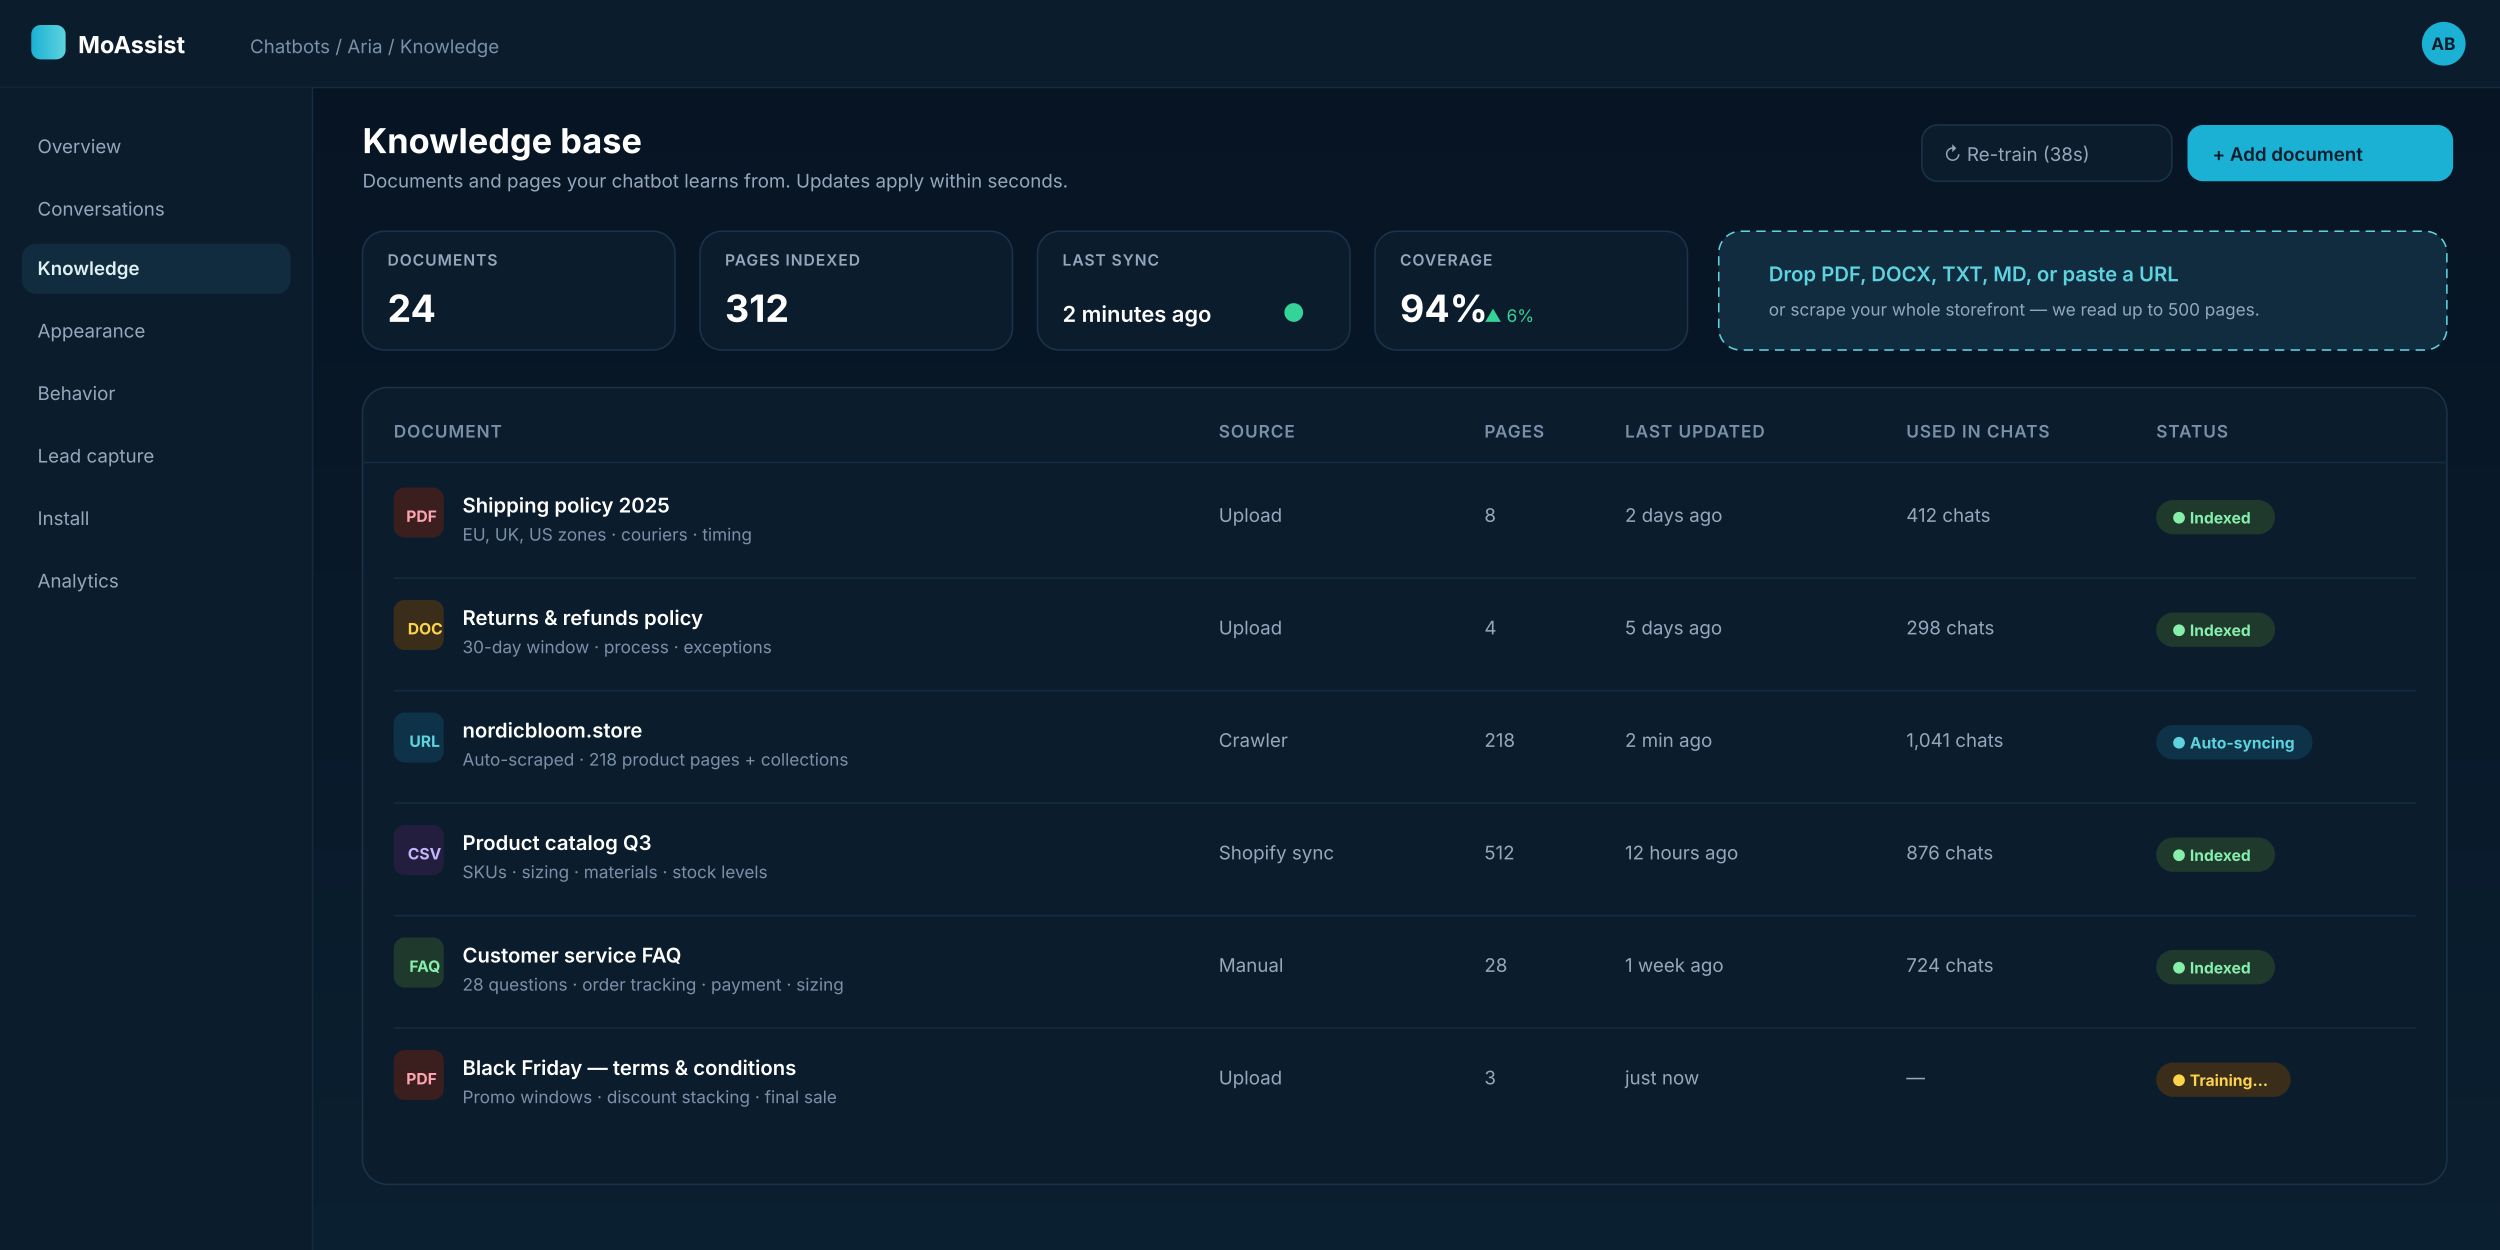
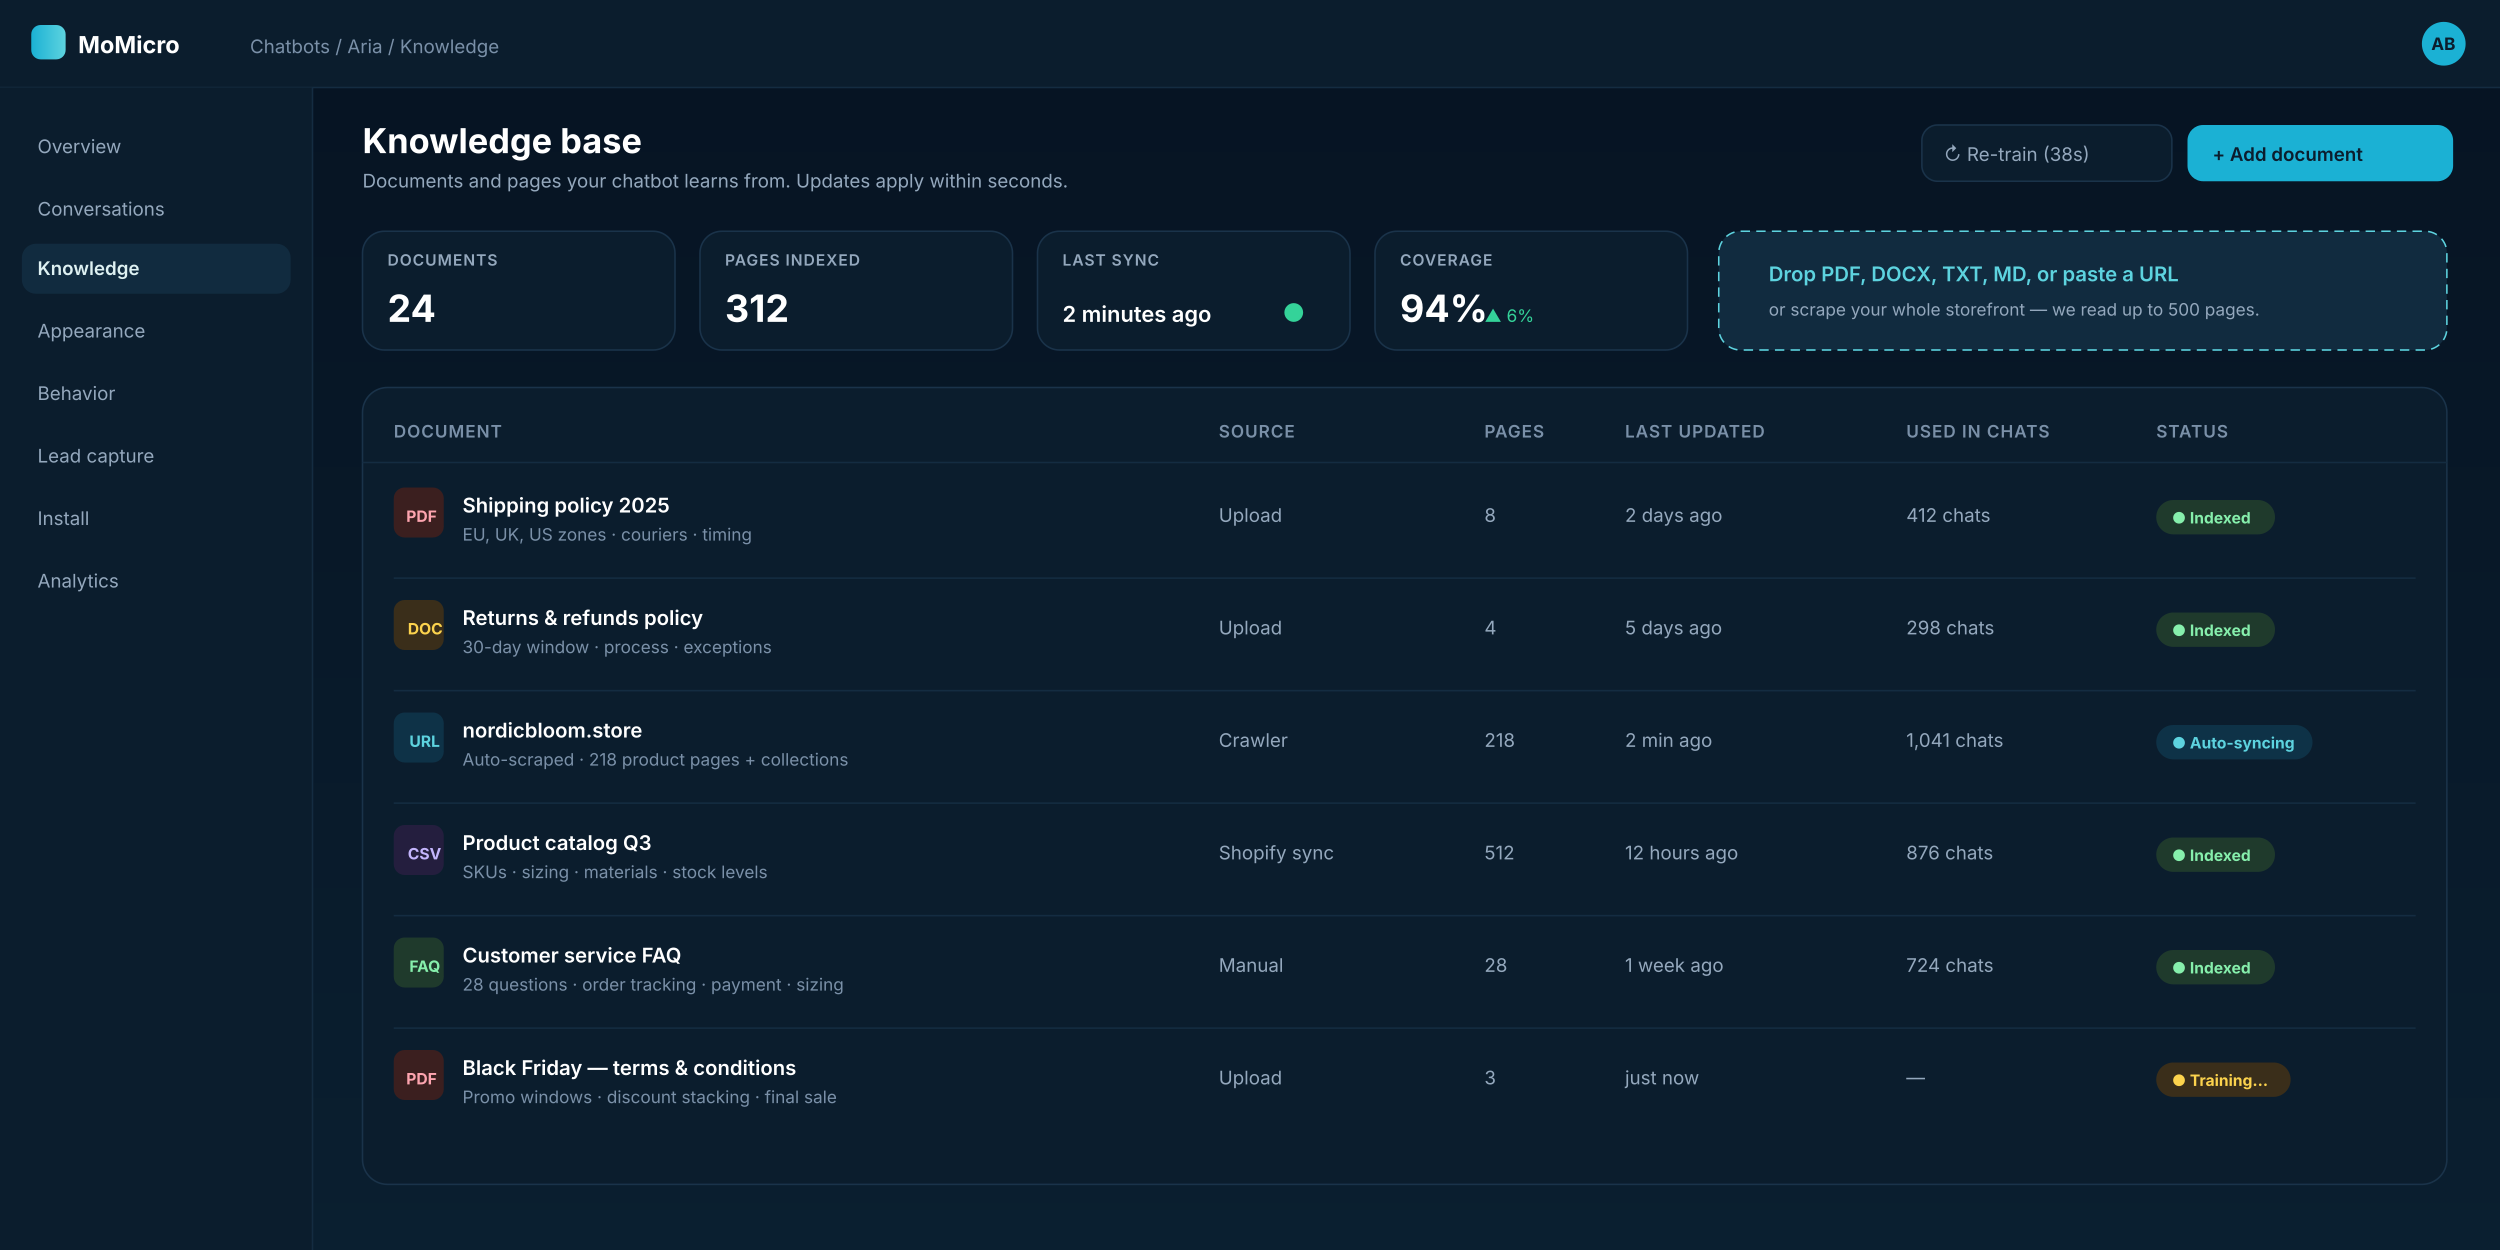
<svg xmlns="http://www.w3.org/2000/svg" viewBox="0 0 1600 800" font-family="Inter, system-ui, -apple-system, sans-serif">
  <defs>
    <linearGradient id="bg" x1="0" y1="0" x2="0" y2="1">
      <stop offset="0%" stop-color="#061322" />
      <stop offset="100%" stop-color="#0a1f30" />
    </linearGradient>
    <linearGradient id="up" x1="0" y1="0" x2="1" y2="0">
      <stop offset="0%" stop-color="#1bb1d4" />
      <stop offset="100%" stop-color="#5dd3df" />
    </linearGradient>
  </defs>
  <rect width="1600" height="800" fill="url(#bg)" />
  <rect x="0" y="0" width="1600" height="56" fill="#0b1d2d" />
  <line x1="0" y1="56" x2="1600" y2="56" stroke="#142c41" />
  <rect x="20" y="16" width="22" height="22" rx="6" fill="url(#up)" />
-   <text x="50" y="34" font-size="15" font-weight="700" fill="#ffffff">MoAssist</text>
+   <text x="50" y="34" font-size="15" font-weight="700" fill="#ffffff">MoMicro</text>
  <text x="160" y="34" font-size="12" fill="#7a90a8">Chatbots / Aria / Knowledge</text>
  <circle cx="1564" cy="28" r="14" fill="#1bb1d4" />
  <text x="1556" y="32" font-size="11" font-weight="700" fill="#0b1d2d">AB</text>
  <rect x="0" y="56" width="200" height="744" fill="#0b1d2d" />
  <line x1="200" y1="56" x2="200" y2="800" stroke="#142c41" />
  <g font-size="12" fill="#94a8bd">
    <text x="24" y="98">Overview</text>
    <text x="24" y="138">Conversations</text>
    <rect x="14" y="156" width="172" height="32" rx="9" fill="#112b3f" />
    <text x="24" y="176" font-weight="600" fill="#def1f2">Knowledge</text>
    <text x="24" y="216">Appearance</text>
    <text x="24" y="256">Behavior</text>
    <text x="24" y="296">Lead capture</text>
    <text x="24" y="336">Install</text>
    <text x="24" y="376">Analytics</text>
  </g>
  <text x="232" y="98" font-size="22" font-weight="700" fill="#ffffff">Knowledge base</text>
  <text x="232" y="120" font-size="12" fill="#94a8bd">Documents and pages your chatbot learns from. Updates apply within seconds.</text>
  <rect x="1230" y="80" width="160" height="36" rx="10" fill="#0b1d2d" stroke="#1a334a" />
  <text x="1244" y="103" font-size="12" fill="#94a8bd">↻ Re-train (38s)</text>
  <rect x="1400" y="80" width="170" height="36" rx="10" fill="#1bb1d4" />
  <text x="1416" y="103" font-size="12" font-weight="600" fill="#0b1d2d">+ Add document</text>
  <g>
    <rect x="232" y="148" width="200" height="76" rx="14" fill="#0b1d2d" stroke="#1a334a" />
    <text x="248" y="170" font-size="10" font-weight="600" fill="#94a8bd" letter-spacing="0.6">DOCUMENTS</text>
    <text x="248" y="206" font-size="24" font-weight="700" fill="#ffffff">24</text>
    <rect x="448" y="148" width="200" height="76" rx="14" fill="#0b1d2d" stroke="#1a334a" />
    <text x="464" y="170" font-size="10" font-weight="600" fill="#94a8bd" letter-spacing="0.6">PAGES INDEXED</text>
    <text x="464" y="206" font-size="24" font-weight="700" fill="#ffffff">312</text>
    <rect x="664" y="148" width="200" height="76" rx="14" fill="#0b1d2d" stroke="#1a334a" />
    <text x="680" y="170" font-size="10" font-weight="600" fill="#94a8bd" letter-spacing="0.6">LAST SYNC</text>
    <text x="680" y="206" font-size="14" font-weight="600" fill="#ffffff">2 minutes ago</text>
    <circle cx="828" cy="200" r="6" fill="#34d399" />
    <rect x="880" y="148" width="200" height="76" rx="14" fill="#0b1d2d" stroke="#1a334a" />
    <text x="896" y="170" font-size="10" font-weight="600" fill="#94a8bd" letter-spacing="0.6">COVERAGE</text>
    <text x="896" y="206" font-size="24" font-weight="700" fill="#ffffff">94%</text>
    <text x="950" y="206" font-size="11" fill="#34d399">▲ 6%</text>
  </g>
  <rect x="1100" y="148" width="466" height="76" rx="14" fill="#112b3f" stroke="#5dd3df" stroke-dasharray="6 4" />
  <text x="1132" y="180" font-size="13" font-weight="600" fill="#5dd3df">Drop PDF, DOCX, TXT, MD, or paste a URL</text>
  <text x="1132" y="202" font-size="11" fill="#94a8bd">or scrape your whole storefront — we read up to 500 pages.</text>
  <rect x="232" y="248" width="1334" height="510" rx="16" fill="#0b1d2d" stroke="#1a334a" />
  <line x1="232" y1="296" x2="1566" y2="296" stroke="#142c41" />
  <g font-size="11" font-weight="600" fill="#7a90a8" letter-spacing="0.6">
    <text x="252" y="280">DOCUMENT</text>
    <text x="780" y="280">SOURCE</text>
    <text x="950" y="280">PAGES</text>
    <text x="1040" y="280">LAST UPDATED</text>
    <text x="1220" y="280">USED IN CHATS</text>
    <text x="1380" y="280">STATUS</text>
  </g>
  <g font-size="13" fill="#ffffff">
    <rect x="252" y="312" width="32" height="32" rx="7" fill="#3b1f1f" />
    <text x="260" y="334" font-size="10" font-weight="700" fill="#fda4af">PDF</text>
    <text x="296" y="328" font-weight="600">Shipping policy 2025</text>
    <text x="296" y="346" font-size="11" fill="#7a90a8">EU, UK, US zones · couriers · timing</text>
    <text x="780" y="334" font-size="12" fill="#94a8bd">Upload</text>
    <text x="950" y="334" font-size="12" fill="#94a8bd">8</text>
    <text x="1040" y="334" font-size="12" fill="#94a8bd">2 days ago</text>
    <text x="1220" y="334" font-size="12" fill="#94a8bd">412 chats</text>
    <rect x="1380" y="320" width="76" height="22" rx="11" fill="#1f3a2c" />
    <text x="1390" y="335" font-size="10" font-weight="700" fill="#86efac">● Indexed</text>
    <line x1="252" y1="370" x2="1546" y2="370" stroke="#142c41" />
    <rect x="252" y="384" width="32" height="32" rx="7" fill="#3a2e1a" />
    <text x="261" y="406" font-size="10" font-weight="700" fill="#fcd34d">DOC</text>
    <text x="296" y="400" font-weight="600">Returns &amp; refunds policy</text>
    <text x="296" y="418" font-size="11" fill="#7a90a8">30-day window · process · exceptions</text>
    <text x="780" y="406" font-size="12" fill="#94a8bd">Upload</text>
    <text x="950" y="406" font-size="12" fill="#94a8bd">4</text>
    <text x="1040" y="406" font-size="12" fill="#94a8bd">5 days ago</text>
    <text x="1220" y="406" font-size="12" fill="#94a8bd">298 chats</text>
    <rect x="1380" y="392" width="76" height="22" rx="11" fill="#1f3a2c" />
    <text x="1390" y="407" font-size="10" font-weight="700" fill="#86efac">● Indexed</text>
    <line x1="252" y1="442" x2="1546" y2="442" stroke="#142c41" />
    <rect x="252" y="456" width="32" height="32" rx="7" fill="#0e3247" />
    <text x="262" y="478" font-size="10" font-weight="700" fill="#5dd3df">URL</text>
    <text x="296" y="472" font-weight="600">nordicbloom.store</text>
    <text x="296" y="490" font-size="11" fill="#7a90a8">Auto-scraped · 218 product pages + collections</text>
    <text x="780" y="478" font-size="12" fill="#94a8bd">Crawler</text>
    <text x="950" y="478" font-size="12" fill="#94a8bd">218</text>
    <text x="1040" y="478" font-size="12" fill="#94a8bd">2 min ago</text>
    <text x="1220" y="478" font-size="12" fill="#94a8bd">1,041 chats</text>
    <rect x="1380" y="464" width="100" height="22" rx="11" fill="#0e3247" />
    <text x="1390" y="479" font-size="10" font-weight="700" fill="#5dd3df">● Auto-syncing</text>
    <line x1="252" y1="514" x2="1546" y2="514" stroke="#142c41" />
    <rect x="252" y="528" width="32" height="32" rx="7" fill="#241e3e" />
    <text x="261" y="550" font-size="10" font-weight="700" fill="#c4b5fd">CSV</text>
    <text x="296" y="544" font-weight="600">Product catalog Q3</text>
    <text x="296" y="562" font-size="11" fill="#7a90a8">SKUs · sizing · materials · stock levels</text>
    <text x="780" y="550" font-size="12" fill="#94a8bd">Shopify sync</text>
    <text x="950" y="550" font-size="12" fill="#94a8bd">512</text>
    <text x="1040" y="550" font-size="12" fill="#94a8bd">12 hours ago</text>
    <text x="1220" y="550" font-size="12" fill="#94a8bd">876 chats</text>
    <rect x="1380" y="536" width="76" height="22" rx="11" fill="#1f3a2c" />
    <text x="1390" y="551" font-size="10" font-weight="700" fill="#86efac">● Indexed</text>
    <line x1="252" y1="586" x2="1546" y2="586" stroke="#142c41" />
    <rect x="252" y="600" width="32" height="32" rx="7" fill="#1f3a2c" />
    <text x="262" y="622" font-size="10" font-weight="700" fill="#86efac">FAQ</text>
    <text x="296" y="616" font-weight="600">Customer service FAQ</text>
    <text x="296" y="634" font-size="11" fill="#7a90a8">28 questions · order tracking · payment · sizing</text>
    <text x="780" y="622" font-size="12" fill="#94a8bd">Manual</text>
    <text x="950" y="622" font-size="12" fill="#94a8bd">28</text>
    <text x="1040" y="622" font-size="12" fill="#94a8bd">1 week ago</text>
    <text x="1220" y="622" font-size="12" fill="#94a8bd">724 chats</text>
    <rect x="1380" y="608" width="76" height="22" rx="11" fill="#1f3a2c" />
    <text x="1390" y="623" font-size="10" font-weight="700" fill="#86efac">● Indexed</text>
    <line x1="252" y1="658" x2="1546" y2="658" stroke="#142c41" />
    <rect x="252" y="672" width="32" height="32" rx="7" fill="#3b1f1f" />
    <text x="260" y="694" font-size="10" font-weight="700" fill="#fda4af">PDF</text>
    <text x="296" y="688" font-weight="600">Black Friday — terms &amp; conditions</text>
    <text x="296" y="706" font-size="11" fill="#7a90a8">Promo windows · discount stacking · final sale</text>
    <text x="780" y="694" font-size="12" fill="#94a8bd">Upload</text>
    <text x="950" y="694" font-size="12" fill="#94a8bd">3</text>
    <text x="1040" y="694" font-size="12" fill="#94a8bd">just now</text>
    <text x="1220" y="694" font-size="12" fill="#94a8bd">—</text>
    <rect x="1380" y="680" width="86" height="22" rx="11" fill="#3a2e1a" />
    <text x="1390" y="695" font-size="10" font-weight="700" fill="#fcd34d">● Training…</text>
  </g>
</svg>
